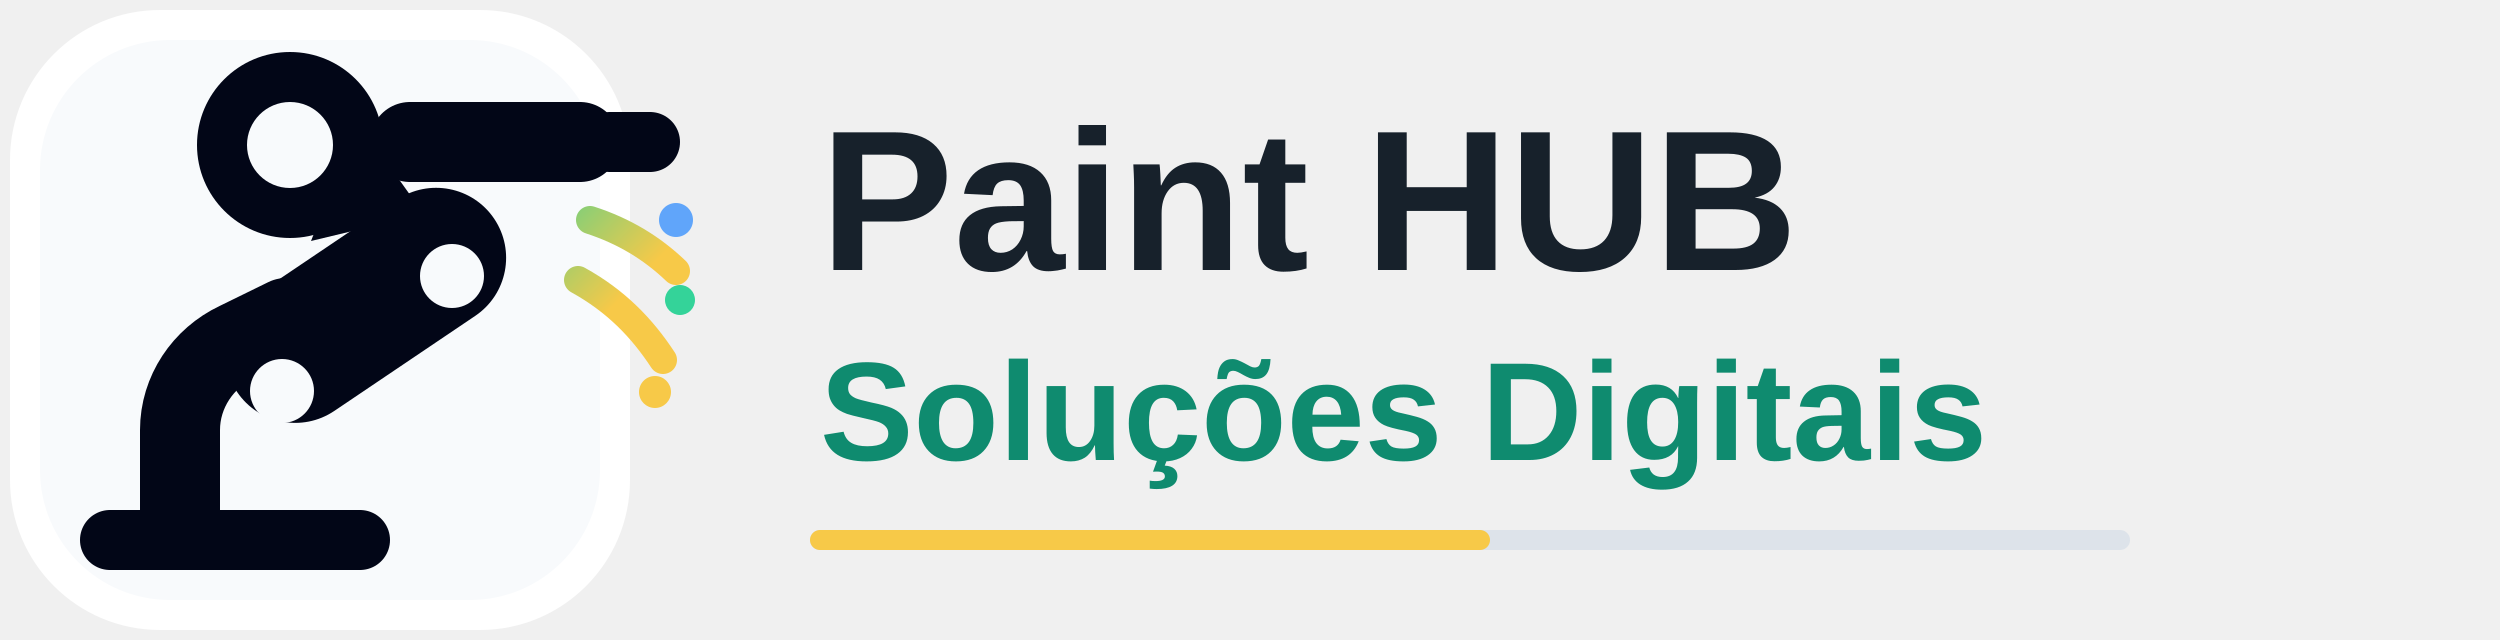
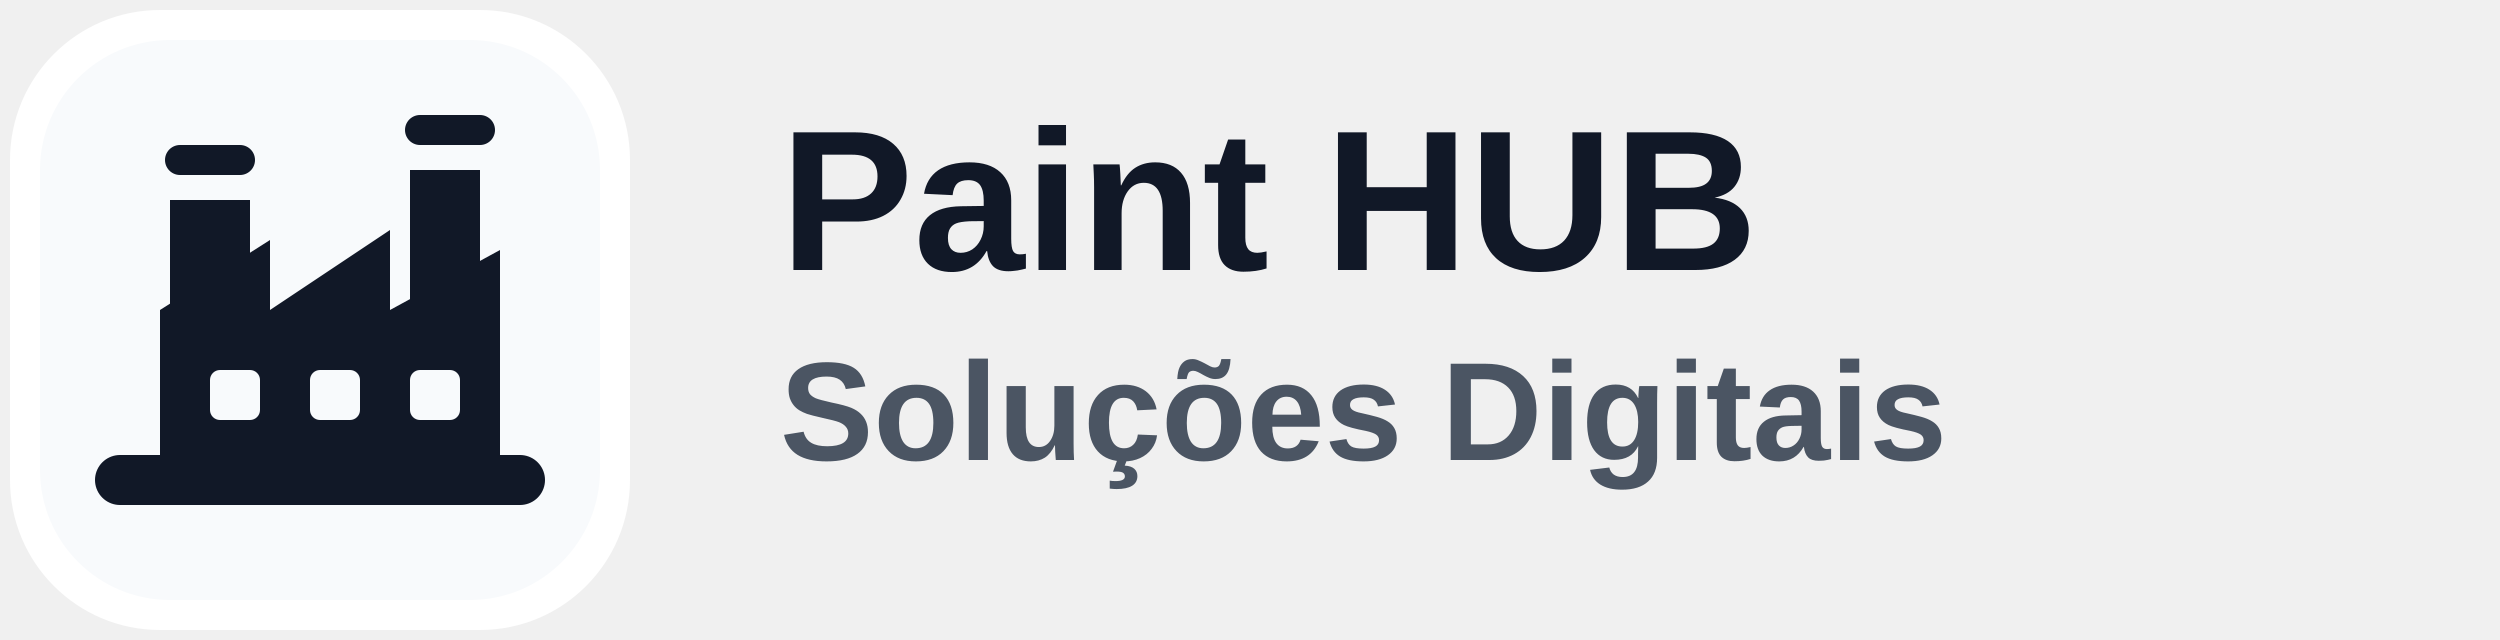
<svg xmlns="http://www.w3.org/2000/svg" width="250" height="64" viewBox="0 0 250 64" fill="none" role="img" aria-labelledby="title desc">
-   <defs>
-     <linearGradient id="sprayGradient" x1="36" y1="9" x2="60" y2="32" gradientUnits="userSpaceOnUse">
-       <stop stop-color="#60A5FA" />
-       <stop offset="0.5" stop-color="#34D399" />
-       <stop offset="1" stop-color="#F7C948" />
-     </linearGradient>
-   </defs>
  <rect x="1" y="1" width="62" height="62" rx="15" fill="#FFFFFF" />
  <rect x="4" y="4" width="56" height="56" rx="13" fill="#F8FAFC" />
-   <path d="M11 54H36" stroke="#020617" stroke-width="6" stroke-linecap="round" />
-   <path d="M18 51V43C18 39.2 20.3 35.8 23.7 34.2L28.6 31.8" stroke="#020617" stroke-width="8" stroke-linecap="round" />
-   <rect x="19.8" y="33.4" width="31" height="14" rx="7" transform="rotate(-34 19.8 33.4)" fill="#020617" />
-   <circle cx="28.2" cy="39.1" r="3.2" fill="#F8FAFC" />
-   <circle cx="45.2" cy="27.6" r="3.2" fill="#F8FAFC" />
-   <path d="M41.8 20.6L35.8 12.2L31.1 24.1L39 22.2L41.8 20.6Z" fill="#020617" />
-   <circle cx="29" cy="14.5" r="9.3" fill="#020617" />
-   <circle cx="29" cy="14.5" r="4.3" fill="#F8FAFC" />
-   <path d="M41 14.2H58" stroke="#020617" stroke-width="8" stroke-linecap="round" />
-   <path d="M61 14.2H65" stroke="#020617" stroke-width="6" stroke-linecap="round" />
-   <path d="M59 22C62.4 23.1 65.2 24.8 67.6 27.1" stroke="url(#sprayGradient)" stroke-width="2.8" stroke-linecap="round" />
-   <path d="M57.8 28C61.6 30.1 64.2 32.8 66.3 36" stroke="url(#sprayGradient)" stroke-width="2.8" stroke-linecap="round" />
-   <circle cx="67.6" cy="22" r="1.7" fill="#60A5FA" />
-   <circle cx="68" cy="30" r="1.5" fill="#34D399" />
-   <circle cx="65.5" cy="39.2" r="1.6" fill="#F7C948" />
-   <text x="82" y="27" fill="#17212B" font-family="Arial, Helvetica, sans-serif" font-size="20" font-weight="800" letter-spacing="0">Paint HUB</text>
-   <text x="82" y="46" fill="#0F8B6F" font-family="Arial, Helvetica, sans-serif" font-size="14" font-weight="700" letter-spacing="0">Soluções Digitais</text>
-   <path d="M82 54H212" stroke="#DDE3EA" stroke-width="2" stroke-linecap="round" />
-   <path d="M82 54H148" stroke="#F7C948" stroke-width="2" stroke-linecap="round" />
+   <path d="M12 48H52" stroke="#111827" stroke-width="5" stroke-linecap="round" />
+   <path d="M16 48V31L27 24V31L39 23V31L50 25V48H16Z" fill="#111827" />
+   <path d="M17 20H25V27L17 32V20Z" fill="#111827" />
+   <path d="M41 17H48V27L41 31V17Z" fill="#111827" />
+   <rect x="21" y="37" width="5" height="5" rx="1" fill="#F8FAFC" />
+   <rect x="31" y="37" width="5" height="5" rx="1" fill="#F8FAFC" />
+   <rect x="41" y="37" width="5" height="5" rx="1" fill="#F8FAFC" />
+   <path d="M18 16H24" stroke="#111827" stroke-width="3" stroke-linecap="round" />
+   <path d="M42 13H48" stroke="#111827" stroke-width="3" stroke-linecap="round" />
+   <text x="78" y="27" fill="#111827" font-family="Arial, Helvetica, sans-serif" font-size="20" font-weight="800" letter-spacing="0">Paint HUB</text>
+   <text x="78" y="46" fill="#4B5563" font-family="Arial, Helvetica, sans-serif" font-size="14" font-weight="700" letter-spacing="0">Soluções Digitais</text>
</svg>
